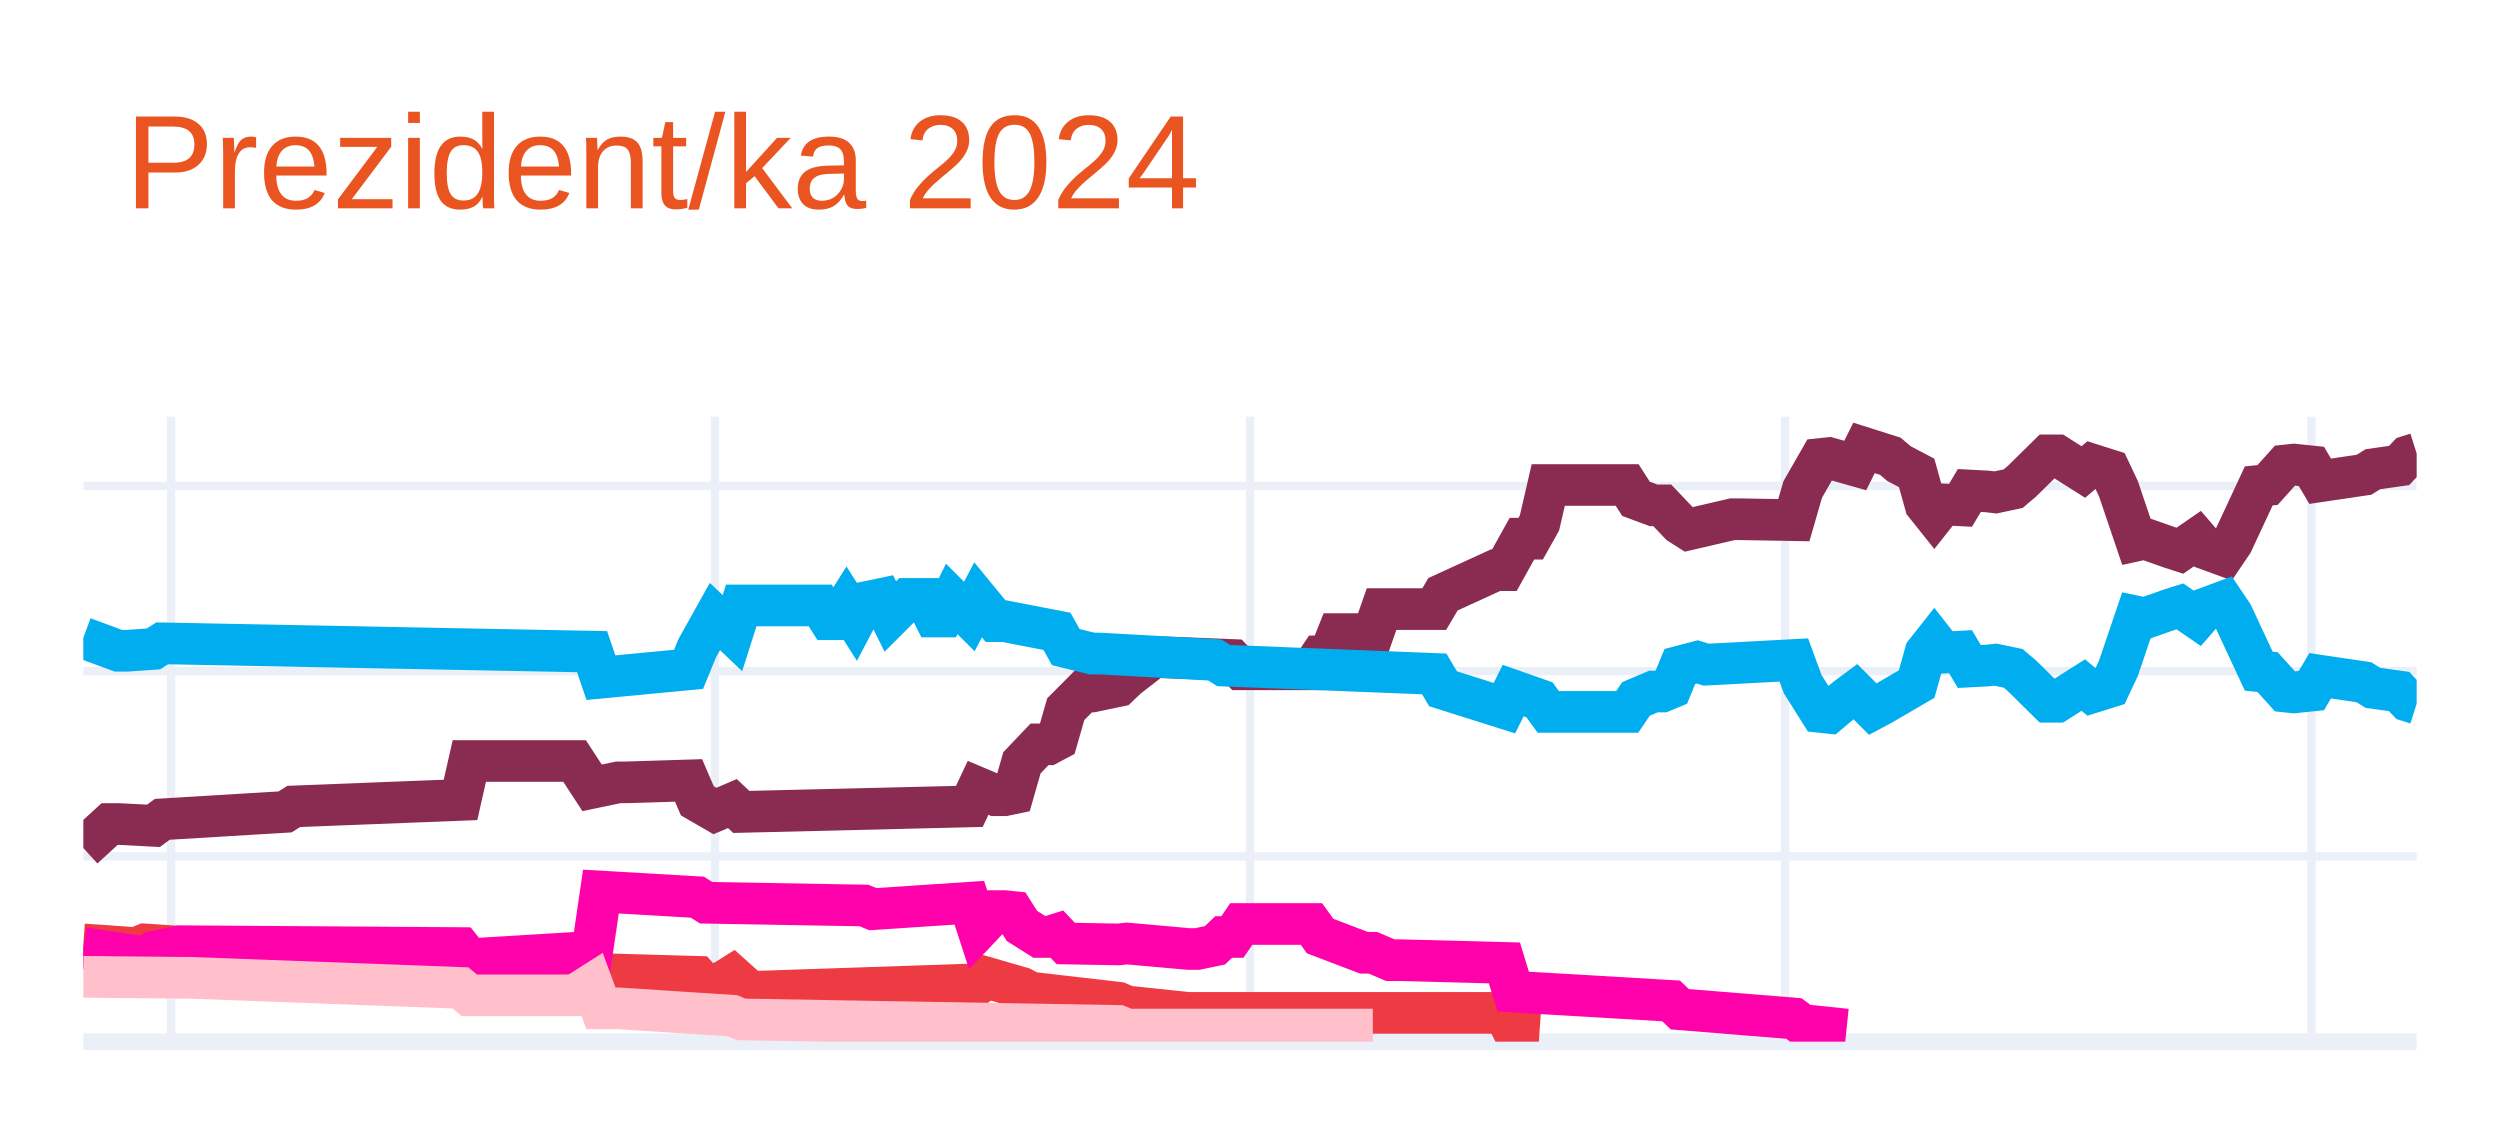
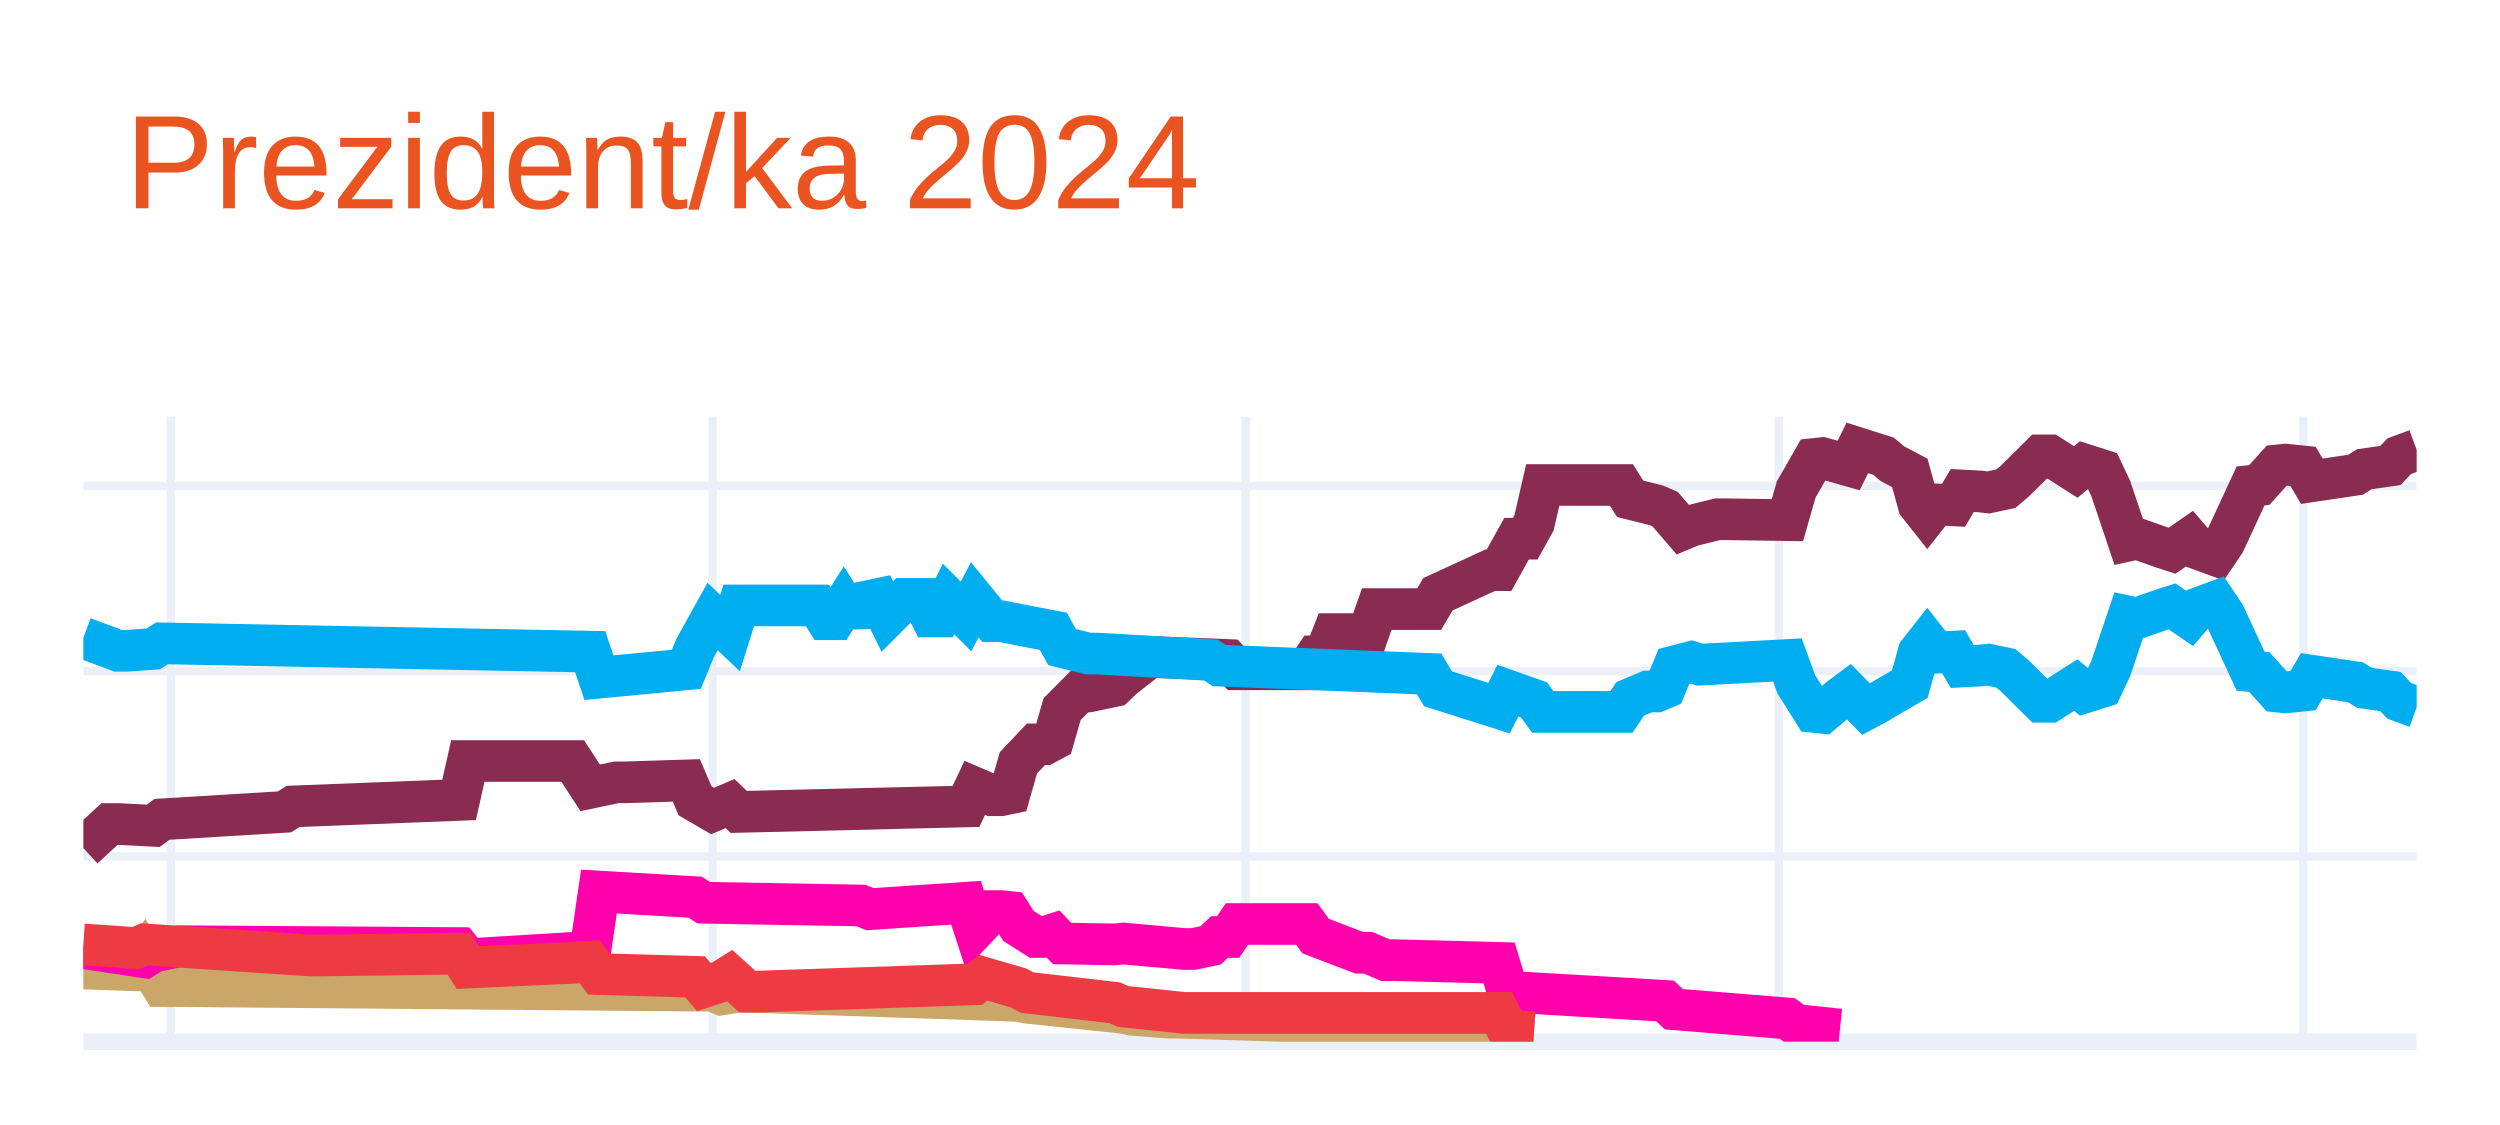
<svg xmlns="http://www.w3.org/2000/svg" class="main-svg" width="300" height="135" style="" viewBox="0 0 300 135">
  <rect x="0" y="0" width="300" height="135" style="fill: rgb(255, 255, 255); fill-opacity: 1;" />
-   <defs id="defs-8de889">
+   <defs id="defs-4c3b38">
    <g class="clips">
-       <clipPath id="clip8de889xyplot" class="plotclip">
+       <clipPath id="clip4c3b38xyplot" class="plotclip">
        <rect width="280" height="75" />
      </clipPath>
-       <clipPath class="axesclip" id="clip8de889x">
+       <clipPath class="axesclip" id="clip4c3b38x">
        <rect x="10" y="0" width="280" height="135" />
      </clipPath>
-       <clipPath class="axesclip" id="clip8de889y">
+       <clipPath class="axesclip" id="clip4c3b38y">
        <rect x="0" y="50" width="300" height="75" />
      </clipPath>
-       <clipPath class="axesclip" id="clip8de889xy">
+       <clipPath class="axesclip" id="clip4c3b38xy">
        <rect x="10" y="50" width="280" height="75" />
      </clipPath>
    </g>
    <g class="gradients" />
    <g class="patterns" />
  </defs>
  <g class="bglayer" />
  <g class="layer-below">
    <g class="imagelayer" />
    <g class="shapelayer" />
  </g>
  <g class="cartesianlayer">
    <g class="subplot xy">
      <g class="layer-subplot">
        <g class="shapelayer" />
        <g class="imagelayer" />
      </g>
      <g class="minor-gridlayer">
        <g class="x" />
        <g class="y" />
      </g>
      <g class="gridlayer">
        <g class="x">
-           <path class="xgrid crisp" transform="translate(20.53,0)" d="M0,50v75" style="stroke: rgb(235, 240, 248); stroke-opacity: 1; stroke-width: 1px;" />
-           <path class="xgrid crisp" transform="translate(85.79,0)" d="M0,50v75" style="stroke: rgb(235, 240, 248); stroke-opacity: 1; stroke-width: 1px;" />
-           <path class="xgrid crisp" transform="translate(150,0)" d="M0,50v75" style="stroke: rgb(235, 240, 248); stroke-opacity: 1; stroke-width: 1px;" />
-           <path class="xgrid crisp" transform="translate(214.21,0)" d="M0,50v75" style="stroke: rgb(235, 240, 248); stroke-opacity: 1; stroke-width: 1px;" />
-           <path class="xgrid crisp" transform="translate(277.37,0)" d="M0,50v75" style="stroke: rgb(235, 240, 248); stroke-opacity: 1; stroke-width: 1px;" />
+           <path class="xgrid crisp" transform="translate(20.49,0)" d="M0,50v75" style="stroke: rgb(235, 240, 248); stroke-opacity: 1; stroke-width: 1px;" />
+           <path class="xgrid crisp" transform="translate(85.51,0)" d="M0,50v75" style="stroke: rgb(235, 240, 248); stroke-opacity: 1; stroke-width: 1px;" />
+           <path class="xgrid crisp" transform="translate(149.48,0)" d="M0,50v75" style="stroke: rgb(235, 240, 248); stroke-opacity: 1; stroke-width: 1px;" />
+           <path class="xgrid crisp" transform="translate(213.45,0)" d="M0,50v75" style="stroke: rgb(235, 240, 248); stroke-opacity: 1; stroke-width: 1px;" />
+           <path class="xgrid crisp" transform="translate(276.37,0)" d="M0,50v75" style="stroke: rgb(235, 240, 248); stroke-opacity: 1; stroke-width: 1px;" />
        </g>
        <g class="y">
          <path class="ygrid crisp" transform="translate(0,102.77)" d="M10,0h280" style="stroke: rgb(235, 240, 248); stroke-opacity: 1; stroke-width: 1px;" />
          <path class="ygrid crisp" transform="translate(0,80.54)" d="M10,0h280" style="stroke: rgb(235, 240, 248); stroke-opacity: 1; stroke-width: 1px;" />
          <path class="ygrid crisp" transform="translate(0,58.31)" d="M10,0h280" style="stroke: rgb(235, 240, 248); stroke-opacity: 1; stroke-width: 1px;" />
        </g>
      </g>
      <g class="zerolinelayer">
        <path class="yzl zl crisp" transform="translate(0,125)" d="M10,0h280" style="stroke: rgb(235, 240, 248); stroke-opacity: 1; stroke-width: 2px;" />
      </g>
      <path class="xlines-below" />
      <path class="ylines-below" />
      <g class="overlines-below" />
      <g class="xaxislayer-below" />
      <g class="yaxislayer-below" />
      <g class="overaxes-below" />
-       <g class="plot" transform="translate(10,50)" clip-path="url(#clip8de889xyplot)">
+       <g class="plot" transform="translate(10,50)" clip-path="url(#clip4c3b38xyplot)">
        <g class="scatterlayer mlayer">
-           <g class="trace scatter trace534b50" style="stroke-miterlimit: 2; opacity: 1;">
+           <g class="trace scatter tracee367f1" style="stroke-miterlimit: 2; opacity: 1;">
            <g class="fills" />
            <g class="errorbars" />
            <g class="lines">
-               <path class="js-line" d="M0,51.77L3.16,48.88L4.21,48.88L8.42,49.1L9.47,48.32L24.21,47.43L25.26,46.77L45.26,45.99L46.32,41.32L58.95,41.32L61.05,44.54L64.21,43.88L65.26,43.88L72.63,43.65L73.68,46.1L75.79,47.32L76.84,46.88L77.89,46.43L78.95,47.43L106.32,46.77L107.37,44.54L109.47,45.43L110.53,45.43L111.58,45.21L112.63,41.54L114.74,39.32L115.79,39.32L116.84,38.76L117.89,35.1L120,32.98L121.05,32.98L124.21,32.32L125.26,31.32L128.42,28.87L129.47,28.87L137.89,29.2L138.95,30.32L147.37,30.32L148.42,28.76L149.47,28.76L150.53,26.09L154.74,26.09L155.79,23.09L162.11,23.09L163.16,21.31L169.47,18.42L170.53,18.42L172.63,14.64L173.68,14.64L174.74,12.75L175.79,8.2L185.26,8.2L186.32,9.86L188.42,10.64L189.47,10.64L191.58,12.86L192.63,13.53L197.89,12.31L198.95,12.31L205.26,12.42L206.32,8.75L208.42,5.08L209.47,4.97L212.63,5.86L213.68,3.75L216.84,4.75L217.89,5.64L220,6.75L221.05,10.53L222.11,11.86L223.16,10.53L225.26,10.64L226.32,8.86L228.42,8.97L229.47,9.09L231.58,8.64L232.63,7.75L235.79,4.64L236.84,4.64L240,6.64L241.05,5.75L243.16,6.42L244.21,8.64L246.32,14.87L247.37,14.64L250.53,15.75L251.58,16.09L253.68,14.64L254.74,15.87L256.84,16.64L257.89,15.09L261.05,8.31L262.11,8.2L264.21,5.86L265.26,5.75L267.37,5.97L268.42,7.75L273.68,6.97L274.74,6.31L277.89,5.86L278.95,4.75L280,4.42" style="vector-effect: none; fill: none; stroke: rgb(138, 44, 81); stroke-opacity: 1; stroke-width: 5px; opacity: 1;" />
+               <path class="js-line" d="M0,51.77L3.15,48.88L4.19,48.88L8.39,49.1L9.44,48.32L24.12,47.43L25.17,46.77L45.09,45.99L46.14,41.32L58.73,41.32L60.82,44.54L63.97,43.88L65.02,43.88L72.36,43.65L73.41,46.1L75.51,47.32L76.55,46.88L77.6,46.43L78.65,47.43L105.92,46.77L106.97,44.54L109.06,45.43L110.11,45.43L111.16,45.21L112.21,41.54L114.31,39.32L115.36,39.32L116.4,38.76L117.45,35.1L119.55,32.98L120.6,32.98L123.75,32.32L124.79,31.32L127.94,28.87L128.99,28.87L137.38,29.2L138.43,30.32L146.82,30.32L147.87,28.76L148.91,28.76L149.96,26.09L154.16,26.09L155.21,23.09L161.5,23.09L162.55,21.31L168.84,18.42L169.89,18.42L171.99,14.64L173.03,14.64L174.08,12.75L175.13,8.2L184.57,8.2L185.62,9.86L188.76,10.64L189.81,11.09L191.91,13.53L192.96,13.09L196.1,12.31L197.15,12.31L204.49,12.42L205.54,8.75L207.64,5.08L208.69,4.97L211.84,5.86L212.88,3.75L216.03,4.75L217.08,5.64L219.18,6.75L220.22,10.53L221.27,11.86L222.32,10.53L224.42,10.64L225.47,8.86L227.57,8.97L228.61,9.09L230.71,8.64L231.76,7.75L234.91,4.64L235.96,4.64L239.1,6.64L240.15,5.75L242.25,6.42L243.3,8.64L245.39,14.87L246.44,14.64L249.59,15.75L250.64,16.09L252.73,14.64L253.78,15.87L255.88,16.64L256.93,15.09L260.07,8.31L261.12,8.2L263.22,5.86L264.27,5.75L266.37,5.97L267.42,7.75L272.66,6.97L273.71,6.31L276.85,5.86L277.9,4.75L280,3.97" style="vector-effect: none; fill: none; stroke: rgb(138, 44, 81); stroke-opacity: 1; stroke-width: 5px; opacity: 1;" />
            </g>
            <g class="points" />
            <g class="text" />
          </g>
-           <g class="trace scatter tracea16a2b" style="stroke-miterlimit: 2; opacity: 1;">
+           <g class="trace scatter trace13ba18" style="stroke-miterlimit: 2; opacity: 1;">
            <g class="fills" />
            <g class="errorbars" />
            <g class="lines">
-               <path class="js-line" d="M0,26.54L4.21,28.09L5.26,28.09L8.42,27.87L9.47,27.2L61.05,28.2L62.11,31.32L72.63,30.32L73.68,27.76L75.79,23.98L76.84,24.98L77.89,25.98L78.95,22.65L88.42,22.65L89.47,24.31L90.53,24.31L91.58,22.65L92.63,24.31L93.68,22.31L95.79,21.87L96.84,23.98L98.95,21.87L100,21.87L101.05,21.87L102.11,23.98L103.16,23.98L104.21,21.87L106.32,23.98L107.37,21.98L109.47,24.54L110.53,24.54L116.84,25.76L117.89,27.65L121.05,28.43L122.11,28.43L135.79,29.2L136.84,29.87L162.11,30.87L163.16,32.65L170.53,34.98L171.58,32.87L174.74,33.98L175.79,35.43L185.26,35.43L186.32,33.87L188.42,32.98L189.47,32.98L190.53,32.54L191.58,29.98L193.68,29.43L194.74,29.76L205.26,29.2L206.32,32.09L208.42,35.43L209.47,35.54L211.58,33.76L212.63,32.98L214.74,35.1L215.79,34.54L220,32.09L221.05,28.32L222.11,26.98L223.16,28.32L225.26,28.2L226.32,29.98L228.42,29.87L229.47,29.76L231.58,30.2L232.63,31.09L235.79,34.21L236.84,34.21L240,32.21L241.05,33.09L243.16,32.43L244.21,30.2L246.32,23.98L247.37,24.2L250.53,23.09L251.58,22.76L253.68,24.2L254.74,22.98L256.84,22.2L257.89,23.76L261.05,30.54L262.11,30.65L264.21,32.98L265.26,33.09L267.37,32.87L268.42,31.09L273.68,31.87L274.74,32.54L277.89,32.98L278.95,34.1L280,34.43" style="vector-effect: none; fill: none; stroke: rgb(0, 174, 239); stroke-opacity: 1; stroke-width: 5px; opacity: 1;" />
+               <path class="js-line" d="M0,26.54L4.19,28.09L5.24,28.09L8.39,27.87L9.44,27.2L60.82,28.2L61.87,31.32L72.36,30.32L73.41,27.76L75.51,23.98L76.55,24.98L77.6,25.98L78.65,22.65L88.09,22.65L89.14,24.31L90.19,24.31L91.24,22.65L92.28,24.31L93.33,22.31L95.43,21.87L96.48,23.98L98.58,21.87L99.63,21.87L100.67,21.87L101.72,23.98L102.77,23.98L103.82,21.87L105.92,23.98L106.97,21.98L109.06,24.54L110.11,24.54L116.4,25.76L117.45,27.65L120.6,28.43L121.65,28.43L135.28,29.2L136.33,29.87L161.5,30.87L162.55,32.65L169.89,34.98L170.94,32.87L174.08,33.98L175.13,35.43L184.57,35.43L185.62,33.87L187.72,32.98L188.76,32.98L189.81,32.54L190.86,29.98L192.96,29.43L194.01,29.76L204.49,29.2L205.54,32.09L207.64,35.43L208.69,35.54L210.79,33.76L211.84,32.98L213.93,35.1L214.98,34.54L219.18,32.09L220.22,28.32L221.27,26.98L222.32,28.32L224.42,28.2L225.47,29.98L227.57,29.87L228.61,29.76L230.71,30.2L231.76,31.09L234.91,34.21L235.96,34.21L239.1,32.21L240.15,33.09L242.25,32.43L243.3,30.2L245.39,23.98L246.44,24.2L249.59,23.09L250.64,22.76L252.73,24.2L253.78,22.98L255.88,22.2L256.93,23.76L260.07,30.54L261.12,30.65L263.22,32.98L264.27,33.09L266.37,32.87L267.42,31.09L272.66,31.87L273.71,32.54L276.85,32.98L277.9,34.1L280,34.87" style="vector-effect: none; fill: none; stroke: rgb(0, 174, 239); stroke-opacity: 1; stroke-width: 5px; opacity: 1;" />
            </g>
            <g class="points" />
            <g class="text" />
          </g>
-           <g class="trace scatter trace582141" style="stroke-miterlimit: 2; opacity: 1;">
+           <g class="trace scatter tracebb5289" style="stroke-miterlimit: 2; opacity: 1;">
            <g class="fills" />
            <g class="errorbars" />
            <g class="lines">
-               <path class="js-line" d="M0,63.33L6.32,63.77L7.37,63.33L27.37,64.66L28.42,64.66L45.26,64.44L46.32,66.11L61.05,65.44L62.11,66.89L73.68,67.22L74.74,68.44L76.84,67.77L77.89,67.11L80,69L81.05,69L107.37,68.11L108.42,67.33L112.63,68.55L113.68,69.11L124.21,70.33L125.26,70.78L132.63,71.55L133.68,71.55L170.53,71.55L171.58,73.67L174.74,73.89" style="vector-effect: none; fill: none; stroke: rgb(238, 58, 67); stroke-opacity: 1; stroke-width: 5px; opacity: 1;" />
+               <path class="js-line" d="M0,66.22L6.29,66.44L7.34,64.88L9.44,68.33L10.49,68.33L75.51,68.89L76.55,69.33L78.65,69L79.7,69L112.21,70.11L113.26,70.33L124.79,71.55L125.84,71.78L130.04,72.11L131.09,72.11L169.89,73.33L170.94,73.67L174.08,73.89" style="vector-effect: none; fill: none; stroke: rgb(202, 166, 105); stroke-opacity: 1; stroke-width: 5px; opacity: 1;" />
            </g>
            <g class="points" />
            <g class="text" />
          </g>
-           <g class="trace scatter trace53cda8" style="stroke-miterlimit: 2; opacity: 1;">
+           <g class="trace scatter trace76aa44" style="stroke-miterlimit: 2; opacity: 1;">
            <g class="fills" />
            <g class="errorbars" />
            <g class="lines">
-               <path class="js-line" d="M0,63.77L7.37,64.88L8.42,64.22L11.58,63.55L12.63,63.55L45.26,63.77L46.32,65.11L61.05,64.22L62.11,56.99L73.68,57.66L74.74,58.33L93.68,58.66L94.74,59.1L106.32,58.33L107.37,61.55L109.47,59.33L110.53,59.33L111.58,59.44L112.63,61.11L114.74,62.44L115.79,62.44L116.84,62.11L117.89,63.22L124.21,63.33L125.26,63.22L132.63,63.88L133.68,63.88L135.79,63.44L136.84,62.44L137.89,62.44L138.95,60.88L147.37,60.88L148.42,62.33L153.68,64.33L154.74,64.33L156.84,65.22L157.89,65.22L170.53,65.55L171.58,69L190.53,70.11L191.58,71.11L205.26,72.22L206.32,73L211.58,73.55" style="vector-effect: none; fill: none; stroke: rgb(255, 1, 170); stroke-opacity: 1; stroke-width: 5px; opacity: 1;" />
+               <path class="js-line" d="M0,63.77L7.34,64.88L8.39,64.22L11.54,63.55L12.58,63.55L45.09,63.77L46.14,65.11L60.82,64.22L61.87,56.99L73.41,57.66L74.46,58.33L93.33,58.66L94.38,59.1L105.92,58.33L106.97,61.55L109.06,59.33L110.11,59.33L111.16,59.44L112.21,61.11L114.31,62.44L115.36,62.44L116.4,62.11L117.45,63.22L123.75,63.33L124.79,63.22L132.13,63.88L133.18,63.88L135.28,63.44L136.33,62.44L137.38,62.44L138.43,60.88L146.82,60.88L147.87,62.33L153.11,64.33L154.16,64.33L156.25,65.22L157.3,65.22L169.89,65.55L170.94,69L189.81,70.11L190.86,71.11L204.49,72.22L205.54,73L210.79,73.55" style="vector-effect: none; fill: none; stroke: rgb(255, 1, 170); stroke-opacity: 1; stroke-width: 5px; opacity: 1;" />
            </g>
            <g class="points" />
            <g class="text" />
          </g>
-           <g class="trace scatter tracef035cc" style="stroke-miterlimit: 2; opacity: 1;">
+           <g class="trace scatter trace966067" style="stroke-miterlimit: 2; opacity: 1;">
            <g class="fills" />
            <g class="errorbars" />
            <g class="lines">
-               <path class="js-line" d="M0,67.22L11.58,67.33L12.63,67.33L45.26,68.55L46.32,69.44L58.95,69.44L61.05,68.11L62.11,71L64.21,71L77.89,71.89L78.95,72.33L124.21,73.11L125.26,73.55L154.74,73.55" style="vector-effect: none; fill: none; stroke: rgb(255, 192, 203); stroke-opacity: 1; stroke-width: 5px; opacity: 1;" />
+               <path class="js-line" d="M0,63.33L6.29,63.77L7.34,63.33L27.27,64.66L28.31,64.66L45.09,64.44L46.14,66.11L60.82,65.44L61.87,66.89L73.41,67.22L74.46,68.44L76.55,67.77L77.6,67.11L79.7,69L80.75,69L106.97,68.11L108.01,67.33L112.21,68.55L113.26,69.11L123.75,70.33L124.79,70.78L132.13,71.55L133.18,71.55L169.89,71.55L170.94,73.67L174.08,73.89" style="vector-effect: none; fill: none; stroke: rgb(238, 58, 67); stroke-opacity: 1; stroke-width: 5px; opacity: 1;" />
            </g>
            <g class="points" />
            <g class="text" />
          </g>
        </g>
      </g>
      <g class="overplot" />
      <path class="xlines-above crisp" d="M0,0" style="fill: none;" />
      <path class="ylines-above crisp" d="M0,0" style="fill: none;" />
      <g class="overlines-above" />
      <g class="xaxislayer-above" />
      <g class="yaxislayer-above" />
      <g class="overaxes-above" />
    </g>
  </g>
  <g class="polarlayer" />
  <g class="smithlayer" />
  <g class="ternarylayer" />
  <g class="geolayer" />
  <g class="funnelarealayer" />
  <g class="pielayer" />
  <g class="iciclelayer" />
  <g class="treemaplayer" />
  <g class="sunburstlayer" />
  <g class="glimages" />
-   <defs id="topdefs-8de889">
+   <defs id="topdefs-4c3b38">
    <g class="clips" />
  </defs>
  <g class="layer-above">
    <g class="imagelayer" />
    <g class="shapelayer" />
  </g>
  <g class="infolayer">
    <g class="g-gtitle">
      <text class="gtitle" x="15" y="25" text-anchor="start" dy="0em" style="font-family: Ubuntu, verdana, arial, sans-serif; font-size: 16px; fill: rgb(233, 84, 32); opacity: 1; font-weight: normal; white-space: pre;">Prezident/ka 2024</text>
    </g>
    <g class="g-xtitle" />
    <g class="g-ytitle" />
  </g>
</svg>
